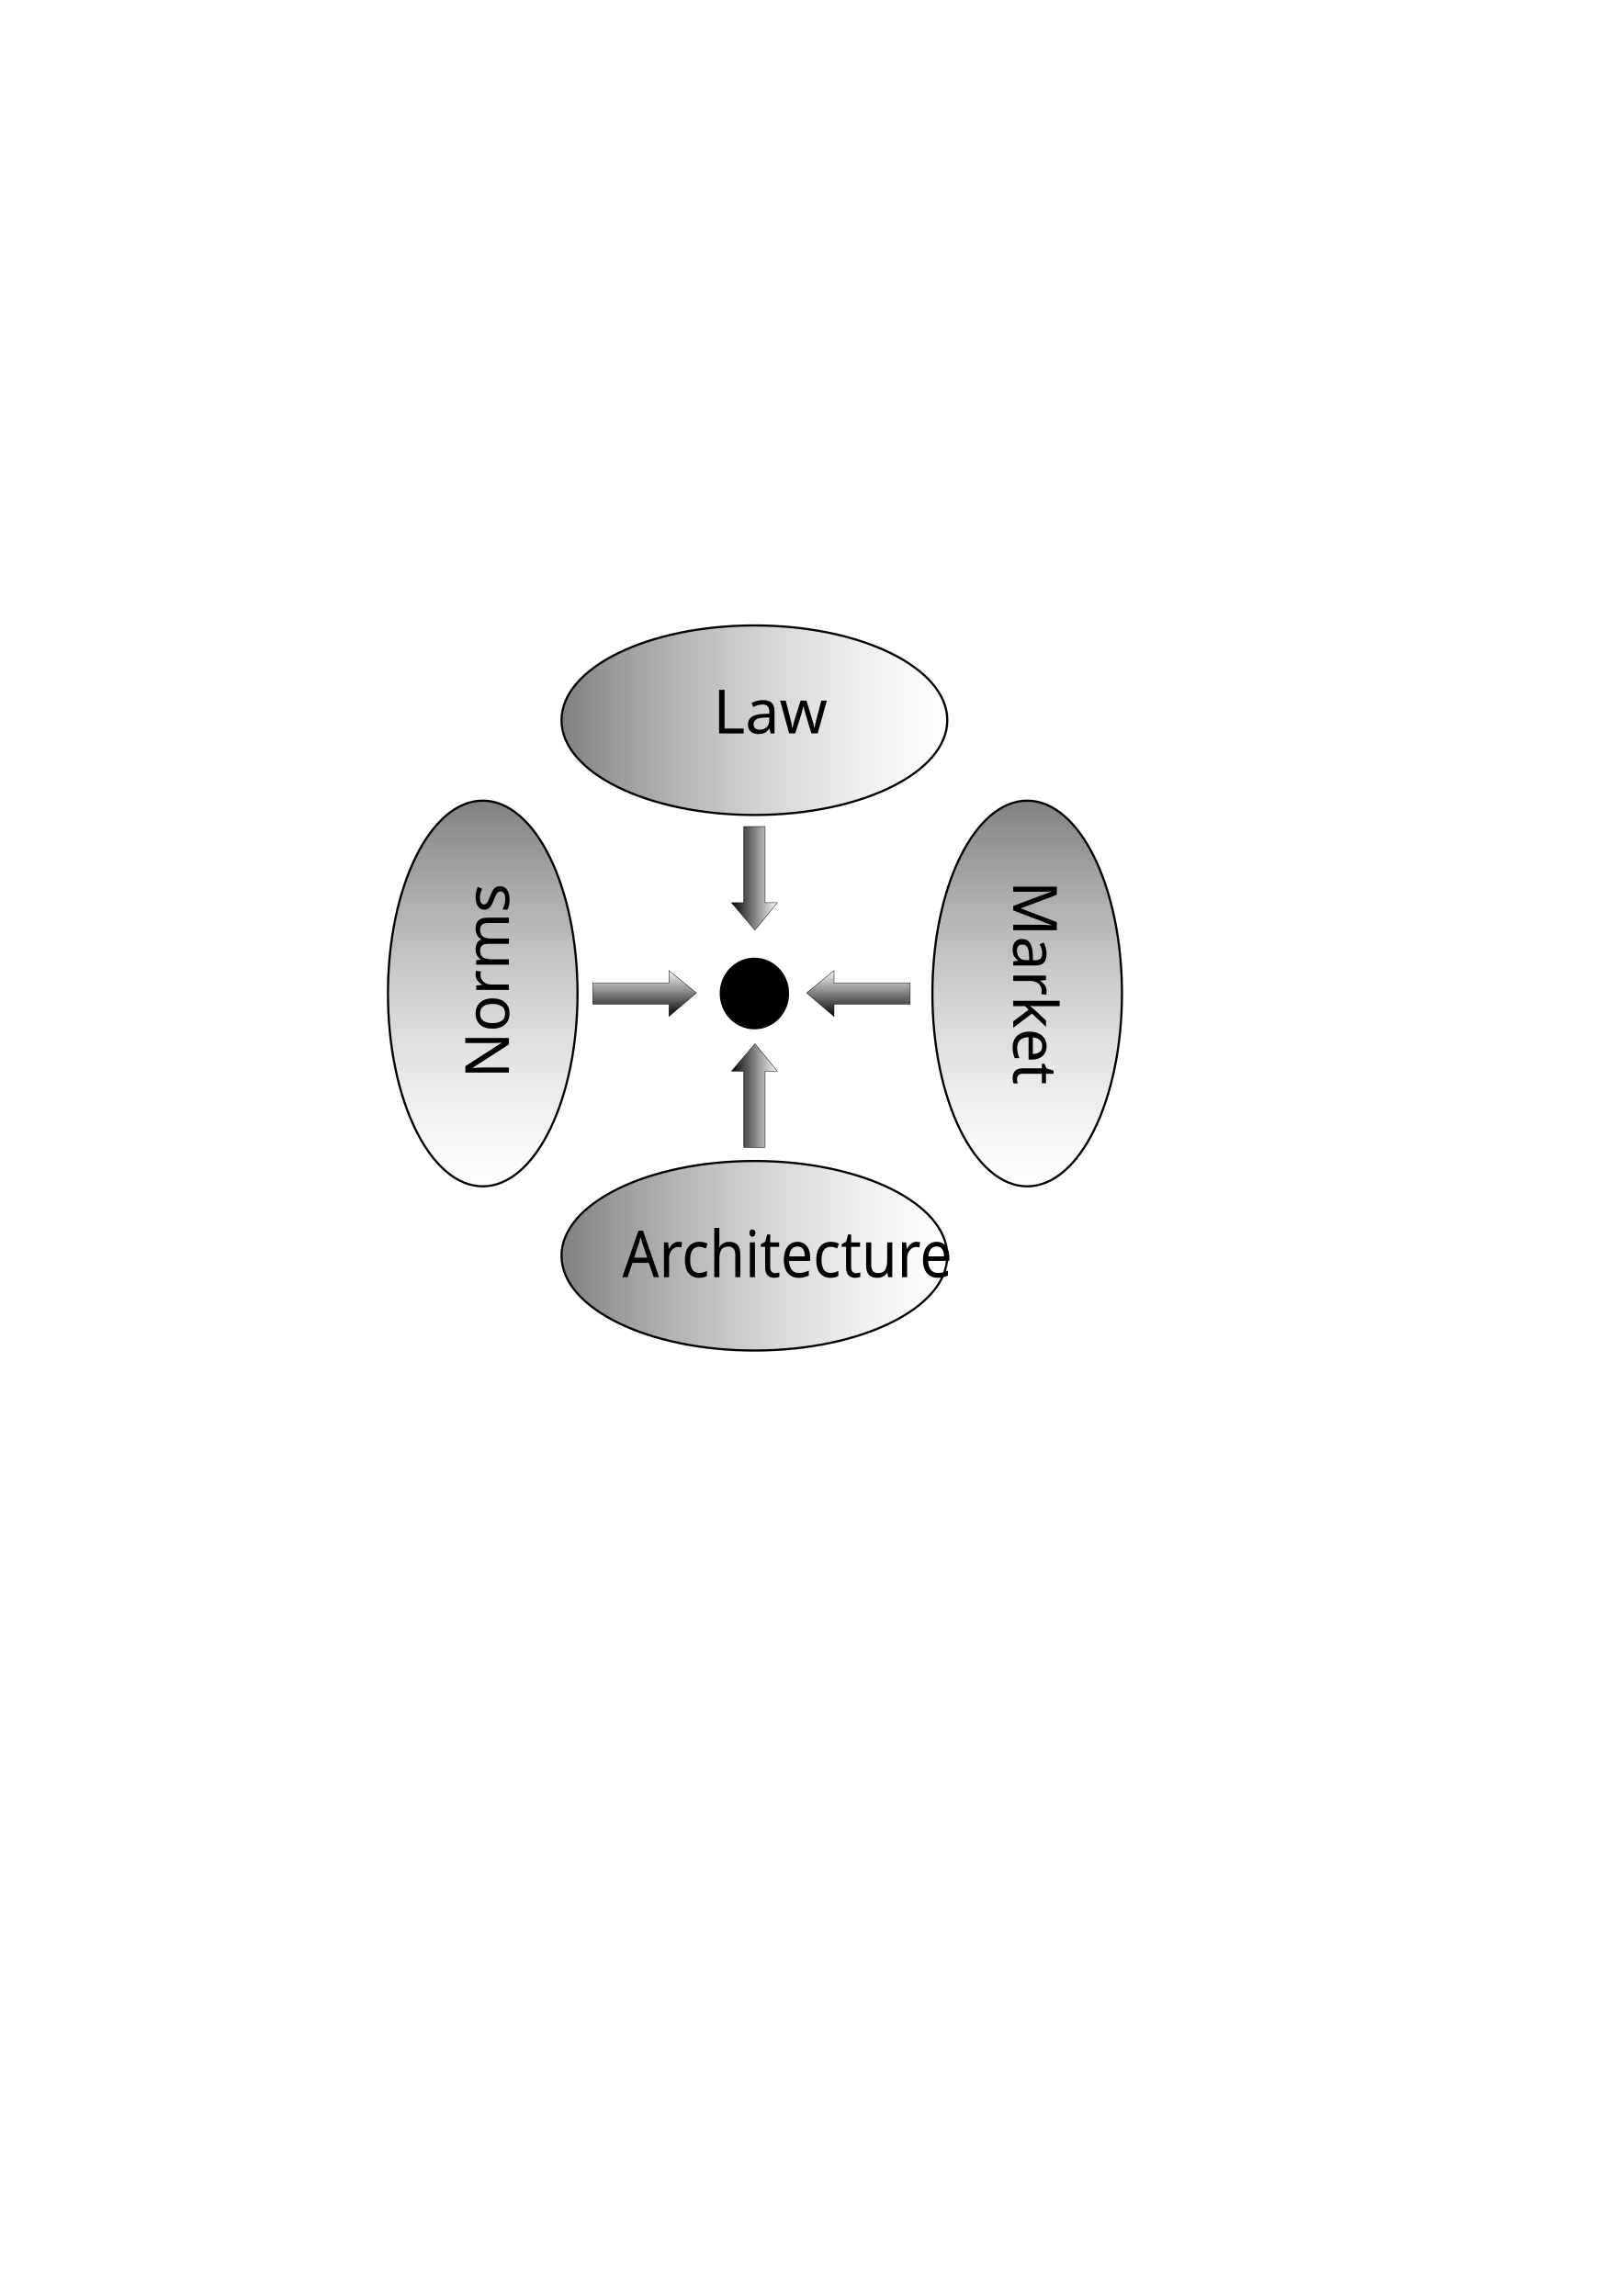
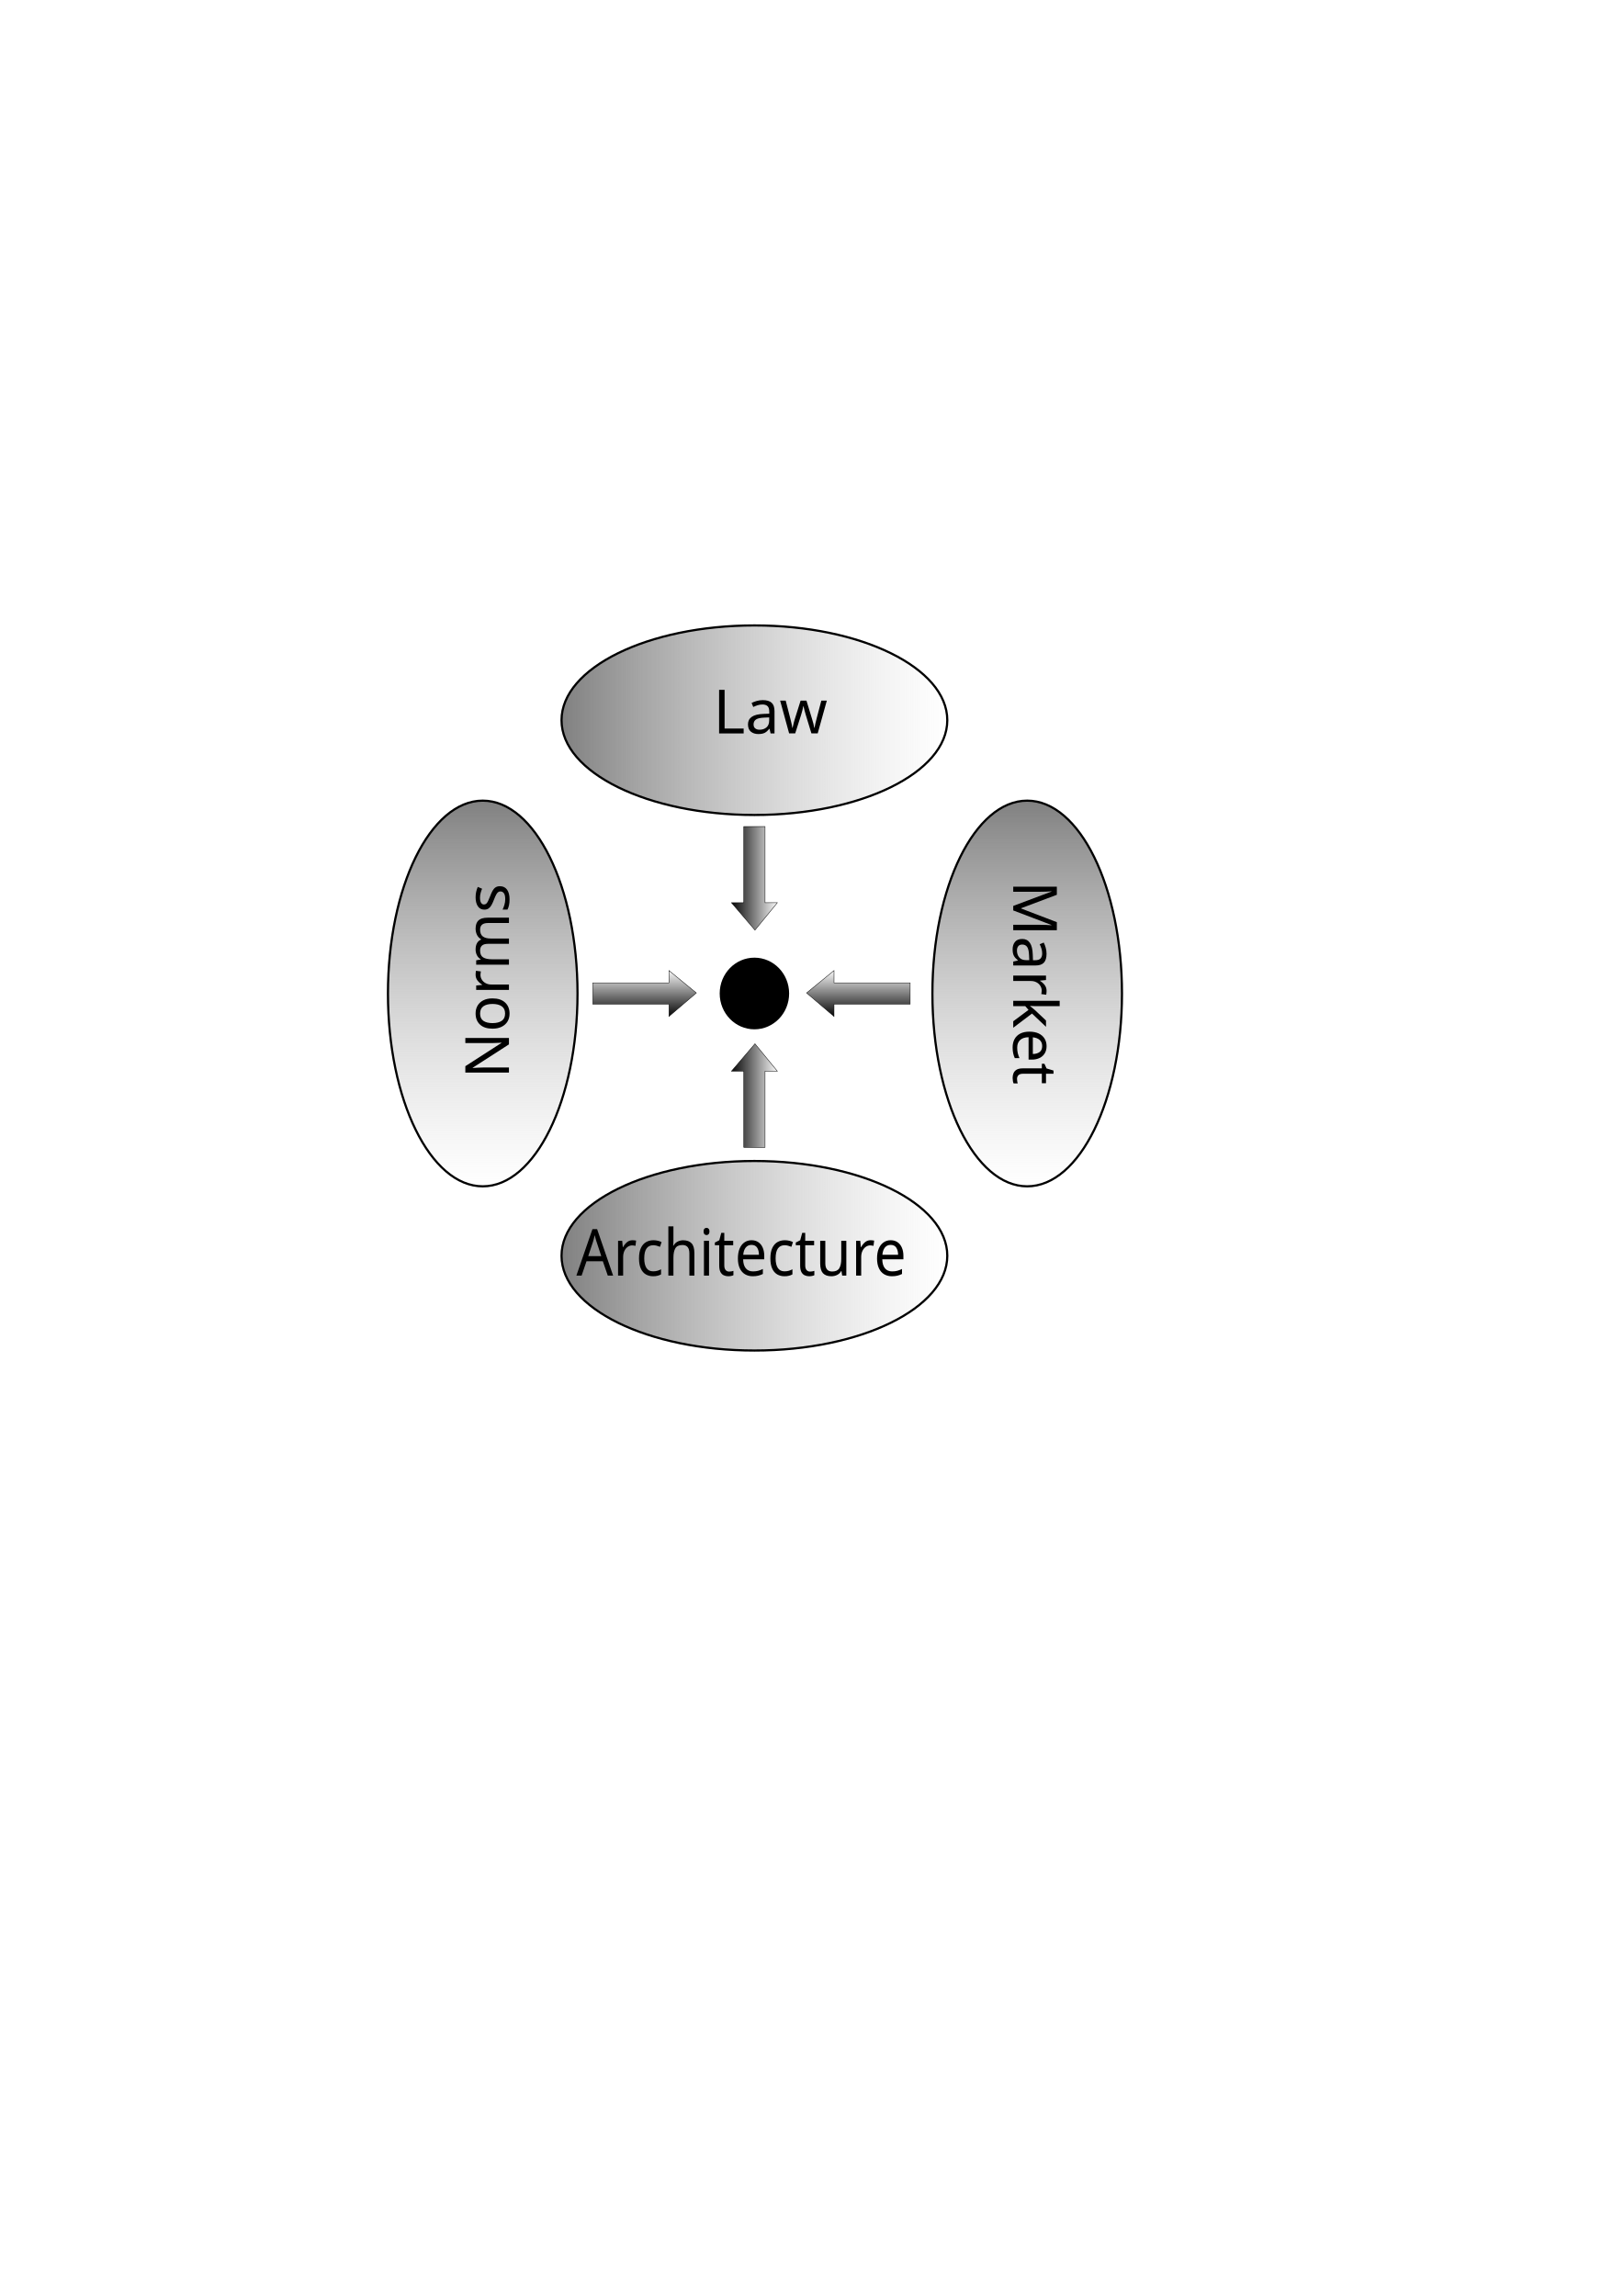
<svg xmlns="http://www.w3.org/2000/svg" xmlns:ns1="http://www.openswatchbook.org/uri/2009/osb" xmlns:xlink="http://www.w3.org/1999/xlink" width="744.094" height="1052.362" id="svg2" version="1.1">
  <defs id="defs4">
    <linearGradient id="linearGradient7497">
      <stop style="stop-color:#000000;stop-opacity:1;" offset="0" id="stop7499" />
      <stop style="stop-color:#000000;stop-opacity:0;" offset="1" id="stop7501" />
    </linearGradient>
    <linearGradient id="linearGradient7481">
      <stop style="stop-color:#000000;stop-opacity:1;" offset="0" id="stop7483" />
      <stop id="stop7489" offset="0.5" style="stop-color:#050505;stop-opacity:0.498;" />
      <stop style="stop-color:#0b0b0b;stop-opacity:0;" offset="1" id="stop7485" />
    </linearGradient>
    <linearGradient id="linearGradient4833" ns1:paint="gradient">
      <stop style="stop-color:#6e6e6e;stop-opacity:0.498;" offset="0" id="stop4839" />
      <stop id="stop4837" offset="1" style="stop-color:#000000;stop-opacity:0;" />
    </linearGradient>
    <marker orient="auto" refY="0.0" refX="0.0" id="Arrow1Sstart" style="overflow:visible">
      <path id="path4029" d="M 0.0,0.0 L 5.0,-5.0 L -12.5,0.0 L 5.0,5.0 L 0.0,0.0 z " style="fill-rule:evenodd;stroke:#000000;stroke-width:1.0pt" transform="scale(0.2) translate(6,0)" />
    </marker>
    <marker orient="auto" refY="0.0" refX="0.0" id="Arrow2Lstart" style="overflow:visible">
      <path id="path4035" style="fill-rule:evenodd;stroke-width:0.625;stroke-linejoin:round" d="M 8.719,4.034 L -2.207,0.016 L 8.719,-4.002 C 6.973,-1.63 6.983,1.616 8.719,4.034 z " transform="scale(1.1) translate(1,0)" />
    </marker>
    <linearGradient id="linearGradient3860">
      <stop style="stop-color:#808080;stop-opacity:1;" offset="0" id="stop3862" />
      <stop style="stop-color:#c3c3c3;stop-opacity:0;" offset="1" id="stop3864" />
    </linearGradient>
    <linearGradient xlink:href="#linearGradient3860" id="linearGradient3866" x1="256.079" y1="580.621" x2="433.855" y2="580.621" gradientUnits="userSpaceOnUse" />
    <linearGradient xlink:href="#linearGradient3860-7" id="linearGradient3866-6" x1="256.079" y1="580.621" x2="433.855" y2="580.621" gradientUnits="userSpaceOnUse" />
    <linearGradient id="linearGradient3860-7">
      <stop style="stop-color:#808080;stop-opacity:1;" offset="0" id="stop3862-3" />
      <stop style="stop-color:#c3c3c3;stop-opacity:0;" offset="1" id="stop3864-2" />
    </linearGradient>
    <linearGradient y2="580.621" x2="433.855" y1="580.621" x1="256.079" gradientUnits="userSpaceOnUse" id="linearGradient3883" xlink:href="#linearGradient3860-7" />
    <linearGradient y2="580.621" x2="433.855" y1="580.621" x1="256.079" gradientUnits="userSpaceOnUse" id="linearGradient3883-6" xlink:href="#linearGradient3860-7-1" />
    <linearGradient id="linearGradient3860-7-1">
      <stop style="stop-color:#808080;stop-opacity:1;" offset="0" id="stop3862-3-1" />
      <stop style="stop-color:#c3c3c3;stop-opacity:0;" offset="1" id="stop3864-2-5" />
    </linearGradient>
    <linearGradient y2="580.621" x2="433.855" y1="580.621" x1="256.079" gradientUnits="userSpaceOnUse" id="linearGradient3921" xlink:href="#linearGradient3860-7-1" />
    <linearGradient y2="580.621" x2="433.855" y1="580.621" x1="256.079" gradientUnits="userSpaceOnUse" id="linearGradient3921-8" xlink:href="#linearGradient3860-7-1-3" />
    <linearGradient id="linearGradient3860-7-1-3">
      <stop style="stop-color:#808080;stop-opacity:1;" offset="0" id="stop3862-3-1-1" />
      <stop style="stop-color:#c3c3c3;stop-opacity:0;" offset="1" id="stop3864-2-5-5" />
    </linearGradient>
    <linearGradient y2="580.621" x2="433.855" y1="580.621" x1="256.079" gradientUnits="userSpaceOnUse" id="linearGradient3955" xlink:href="#linearGradient3860-7-1-3" />
    <linearGradient xlink:href="#linearGradient7497" id="linearGradient7503" x1="208.884" y1="263.964" x2="230.925" y2="263.964" gradientUnits="userSpaceOnUse" gradientTransform="matrix(1,0,0,-1,125.82,666.5502)" />
    <linearGradient xlink:href="#linearGradient7497-5" id="linearGradient7503-7" x1="208.884" y1="263.964" x2="230.925" y2="263.964" gradientUnits="userSpaceOnUse" />
    <linearGradient id="linearGradient7497-5">
      <stop style="stop-color:#000000;stop-opacity:1;" offset="0" id="stop7499-3" />
      <stop style="stop-color:#000000;stop-opacity:0;" offset="1" id="stop7501-8" />
    </linearGradient>
    <linearGradient gradientTransform="translate(125.82,238.171)" y2="263.964" x2="230.925" y1="263.964" x1="208.884" gradientUnits="userSpaceOnUse" id="linearGradient7520" xlink:href="#linearGradient7497-5" />
    <linearGradient xlink:href="#linearGradient7497-3" id="linearGradient7503-9" x1="208.884" y1="263.964" x2="230.925" y2="263.964" gradientUnits="userSpaceOnUse" gradientTransform="matrix(1,0,0,-1,124.416,666.5502)" />
    <linearGradient id="linearGradient7497-3">
      <stop style="stop-color:#000000;stop-opacity:1;" offset="0" id="stop7499-2" />
      <stop style="stop-color:#000000;stop-opacity:0;" offset="1" id="stop7501-9" />
    </linearGradient>
    <linearGradient y2="263.964" x2="230.925" y1="263.964" x1="208.884" gradientTransform="matrix(0,-1,-1,0,559.3523,675.2667)" gradientUnits="userSpaceOnUse" id="linearGradient7554" xlink:href="#linearGradient7497-3" />
    <linearGradient y2="263.964" x2="230.925" y1="263.964" x1="208.884" gradientTransform="matrix(0,-1,-1,0,569.513,673.5071)" gradientUnits="userSpaceOnUse" id="linearGradient7554-0" xlink:href="#linearGradient7497-3-6" />
    <linearGradient id="linearGradient7497-3-6">
      <stop style="stop-color:#000000;stop-opacity:1;" offset="0" id="stop7499-2-9" />
      <stop style="stop-color:#000000;stop-opacity:0;" offset="1" id="stop7501-9-7" />
    </linearGradient>
    <linearGradient y2="263.964" x2="230.925" y1="263.964" x1="208.884" gradientTransform="matrix(0,-1,1,0,129.4029,675.2667)" gradientUnits="userSpaceOnUse" id="linearGradient7588" xlink:href="#linearGradient7497-3-6" />
  </defs>
  <g id="layer1">
    <path style="fill:url(#linearGradient3866);fill-opacity:1;fill-rule:evenodd;stroke:#000000;stroke-width:1px;stroke-linecap:butt;stroke-linejoin:miter;stroke-opacity:1" id="path3082" d="m 433.355,580.621 a 88.388,43.437 0 1 1 -176.777,0 88.388,43.437 0 1 1 176.777,0 z" transform="translate(0.7576105,-5.050763)" />
-     <text xml:space="preserve" style="font-size:29.835px;font-style:normal;font-weight:normal;line-height:125%;letter-spacing:0px;word-spacing:0px;fill:#000000;fill-opacity:1;stroke:none;font-family:Sans" x="302.53" y="551.824" id="text3088" transform="scale(0.9426623,1.060825)">
-       <tspan id="tspan3090" x="302.53" y="551.824" style="font-size:28px">Architecture</tspan>
+     <text xml:space="preserve" style="font-size:29.835px;font-style:normal;font-weight:normal;line-height:125%;letter-spacing:0px;word-spacing:0px;fill:#000000;fill-opacity:1;stroke:none;font-family:Sans" x="280.202" y="551.139" id="text3088" transform="scale(0.9426623,1.060825)">
+       <tspan id="tspan3090" x="280.202" y="551.139" style="font-size:28px">Architecture</tspan>
    </text>
    <path style="fill:url(#linearGradient3883);fill-opacity:1;fill-rule:evenodd;stroke:#000000;stroke-width:1px;stroke-linecap:butt;stroke-linejoin:miter;stroke-opacity:1" id="path3082-3" d="m 433.355,580.621 a 88.388,43.437 0 1 1 -176.777,0 88.388,43.437 0 1 1 176.777,0 z" transform="translate(0.7576105,-250.5179)" />
    <text xml:space="preserve" style="font-size:40px;font-style:normal;font-weight:normal;line-height:125%;letter-spacing:0px;word-spacing:0px;fill:#000000;fill-opacity:1;stroke:none;font-family:Sans" x="326.823" y="336.164" id="text3902">
      <tspan id="tspan3904" x="326.823" y="336.164" style="font-size:28px">Law</tspan>
    </text>
    <path style="fill:url(#linearGradient3921);fill-opacity:1;fill-rule:evenodd;stroke:#000000;stroke-width:1px;stroke-linecap:butt;stroke-linejoin:miter;stroke-opacity:1" id="path3082-3-0" d="m 433.355,580.621 a 88.388,43.437 0 1 1 -176.777,0 88.388,43.437 0 1 1 176.777,0 z" transform="matrix(0,1,-1,0,801.8444,110.3949)" />
    <path style="fill:url(#linearGradient3955);fill-opacity:1;fill-rule:evenodd;stroke:#000000;stroke-width:1px;stroke-linecap:butt;stroke-linejoin:miter;stroke-opacity:1" id="path3082-3-0-1" d="m 433.355,580.621 a 88.388,43.437 0 1 1 -176.777,0 88.388,43.437 0 1 1 176.777,0 z" transform="matrix(0,1,-1,0,1051.352,110.3949)" />
    <text xml:space="preserve" style="font-size:40px;font-style:normal;font-weight:normal;line-height:125%;letter-spacing:0px;word-spacing:0px;fill:#000000;fill-opacity:1;stroke:none;font-family:Sans" x="-494.313" y="233.237" id="text3974" transform="matrix(0,-1,1,0,0,0)">
      <tspan id="tspan3976" x="-494.313" y="233.237" style="font-size:28px">Norms</tspan>
    </text>
    <text xml:space="preserve" style="font-size:40px;font-style:normal;font-weight:normal;line-height:125%;letter-spacing:0px;word-spacing:0px;fill:#000000;fill-opacity:1;stroke:none;font-family:Sans" x="403.689" y="-464.333" id="text3974-3" transform="matrix(0,1,-1,0,0,0)">
      <tspan id="tspan3976-5" x="403.689" y="-464.333" style="font-size:28px">Market</tspan>
    </text>
    <path d="m 335.204,413.748 10.777,12.573 10.264,-12.573 -5.645,0 0,-34.897 -9.751,0 0,34.897 z" id="rect4001" style="fill:url(#linearGradient7503);fill-opacity:1;stroke:#000000;stroke-width:0.2;stroke-miterlimit:4;stroke-opacity:1;stroke-dasharray:none" />
    <path style="stroke-width:6;stroke-miterlimit:4;stroke-dasharray:none" id="path5965" d="m 361.29,455.001 a 15.909,16.422 0 1 1 -31.818,0 15.909,16.422 0 1 1 31.818,0 z" transform="translate(0.343487,0.3605672)" />
    <path d="m 335.204,490.973 10.777,-12.573 10.264,12.573 -5.645,0 0,34.897 -9.751,0 0,-34.897 z" id="rect4001-0" style="fill:url(#linearGradient7520);fill-opacity:1;stroke:#000000;stroke-width:0.2;stroke-miterlimit:4;stroke-opacity:1;stroke-dasharray:none" />
    <path d="m 306.55,465.883 12.573,-10.777 -12.573,-10.264 0,5.645 -34.897,0 0,9.751 34.897,0 z" id="rect4001-3" style="fill:url(#linearGradient7554);fill-opacity:1;stroke:#000000;stroke-width:0.2;stroke-miterlimit:4;stroke-opacity:1;stroke-dasharray:none" />
    <path d="m 382.205,465.883 -12.573,-10.777 12.573,-10.264 0,5.645 34.897,0 0,9.751 -34.897,0 z" id="rect4001-3-0" style="fill:url(#linearGradient7588);fill-opacity:1;stroke:#000000;stroke-width:0.2;stroke-miterlimit:4;stroke-opacity:1;stroke-dasharray:none" />
  </g>
</svg>
